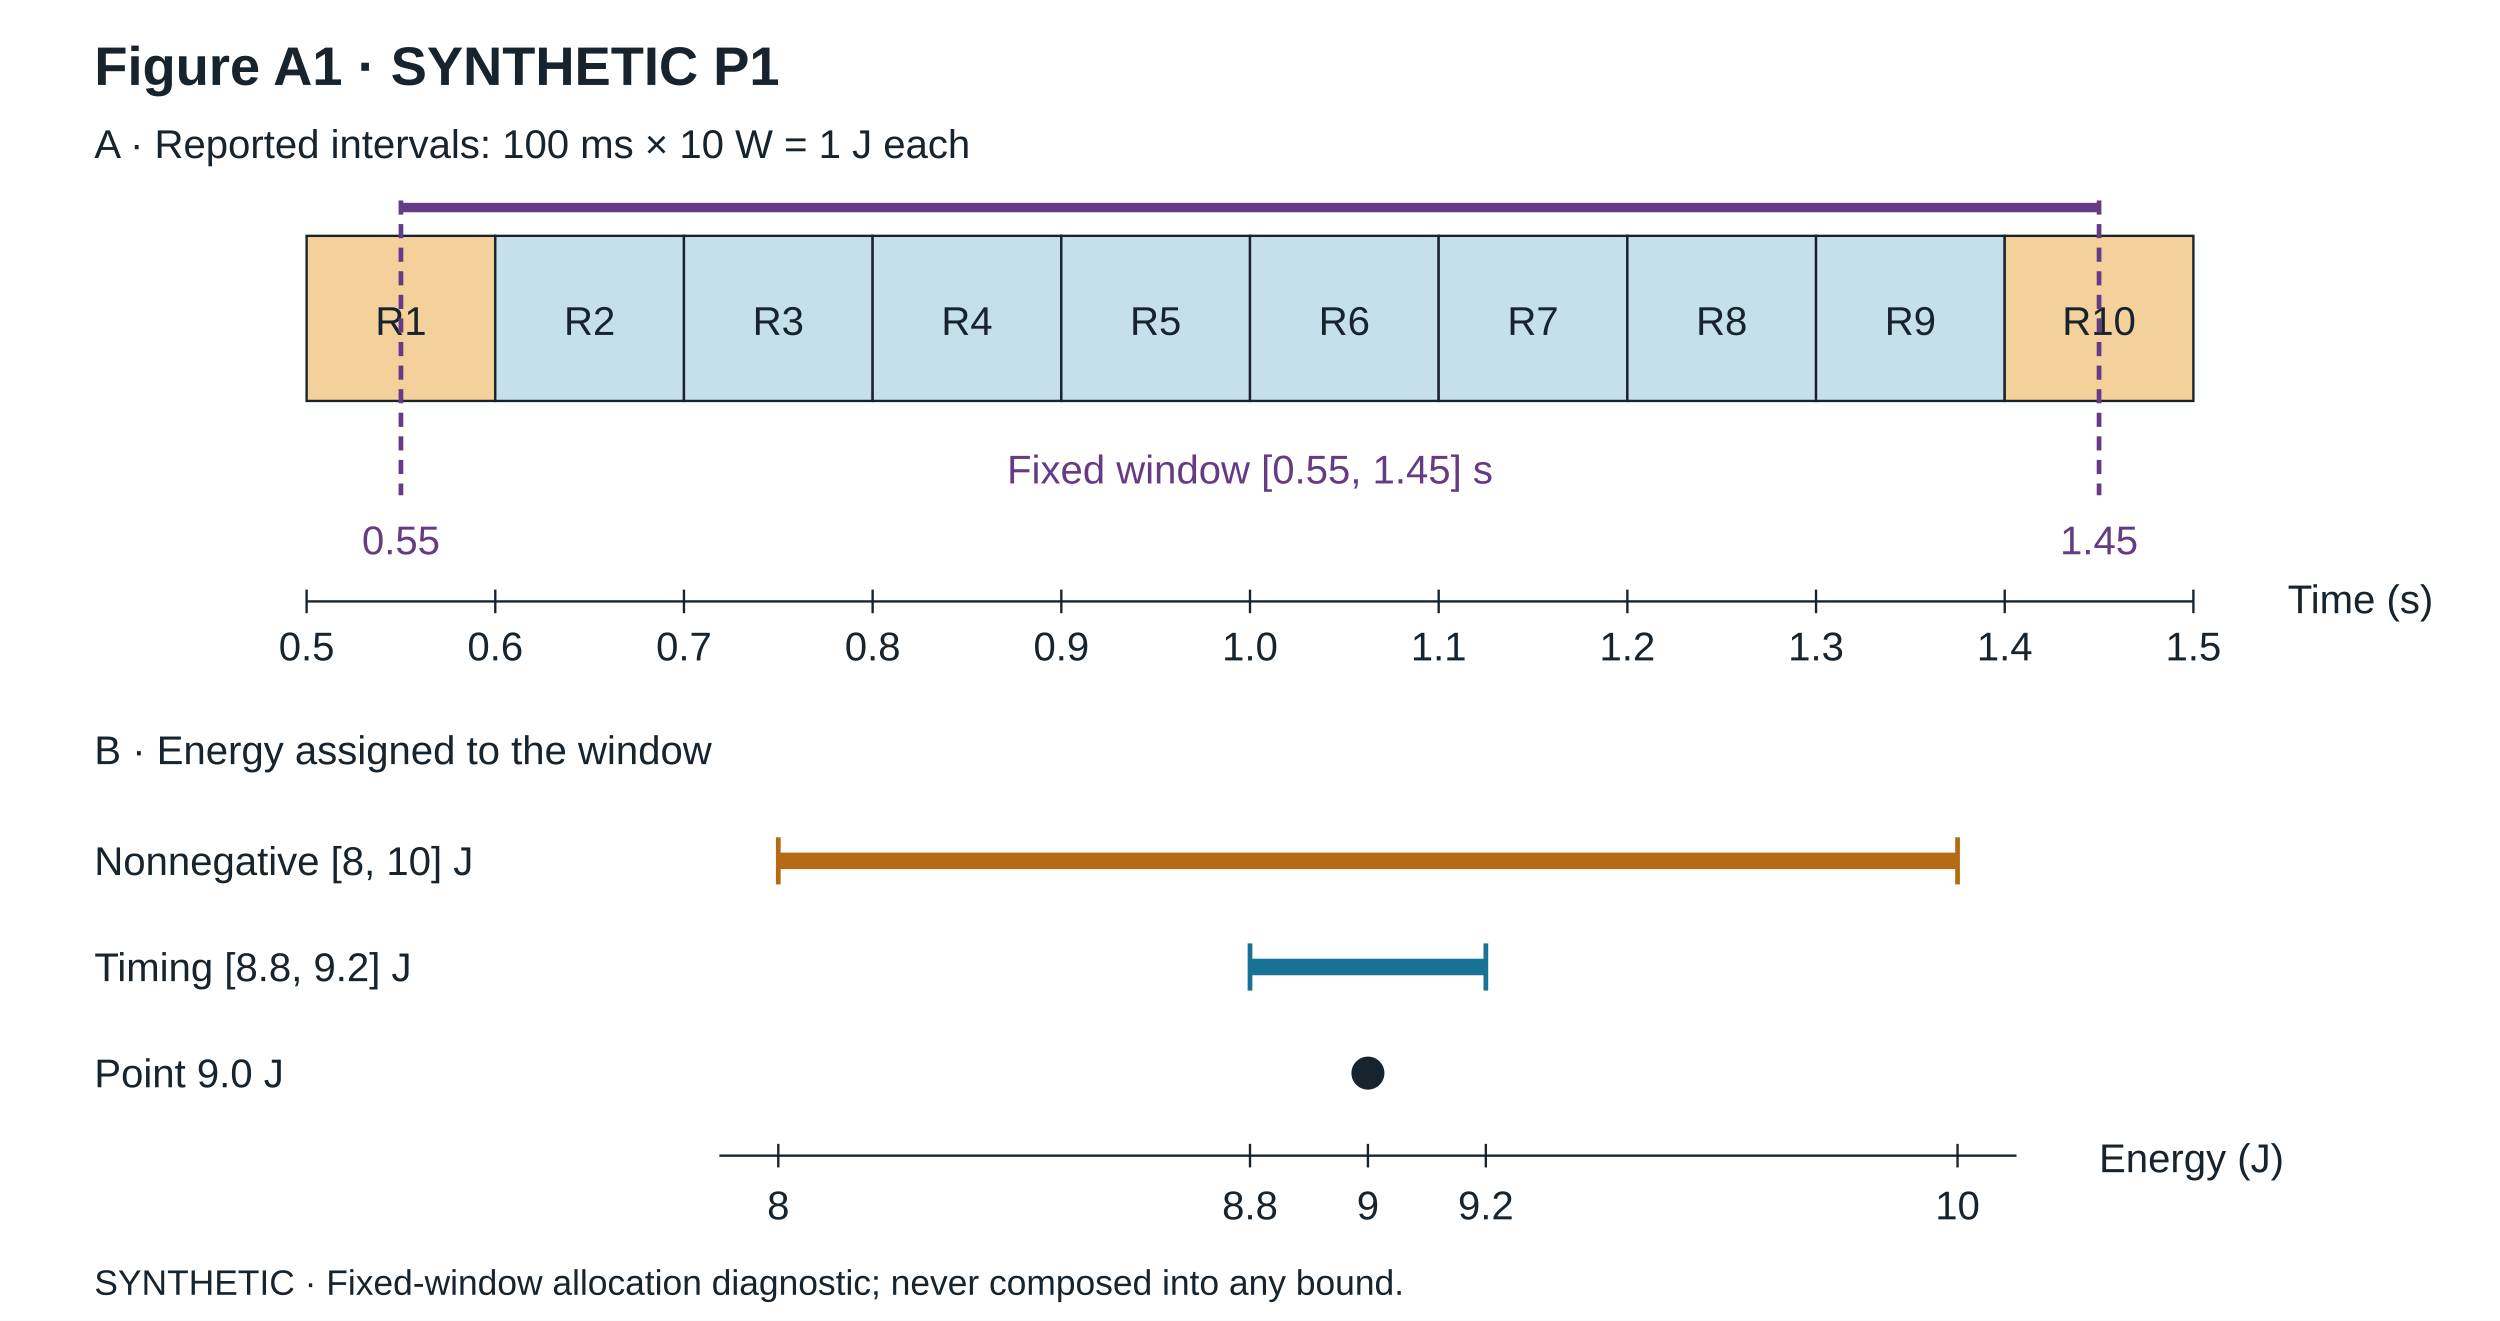
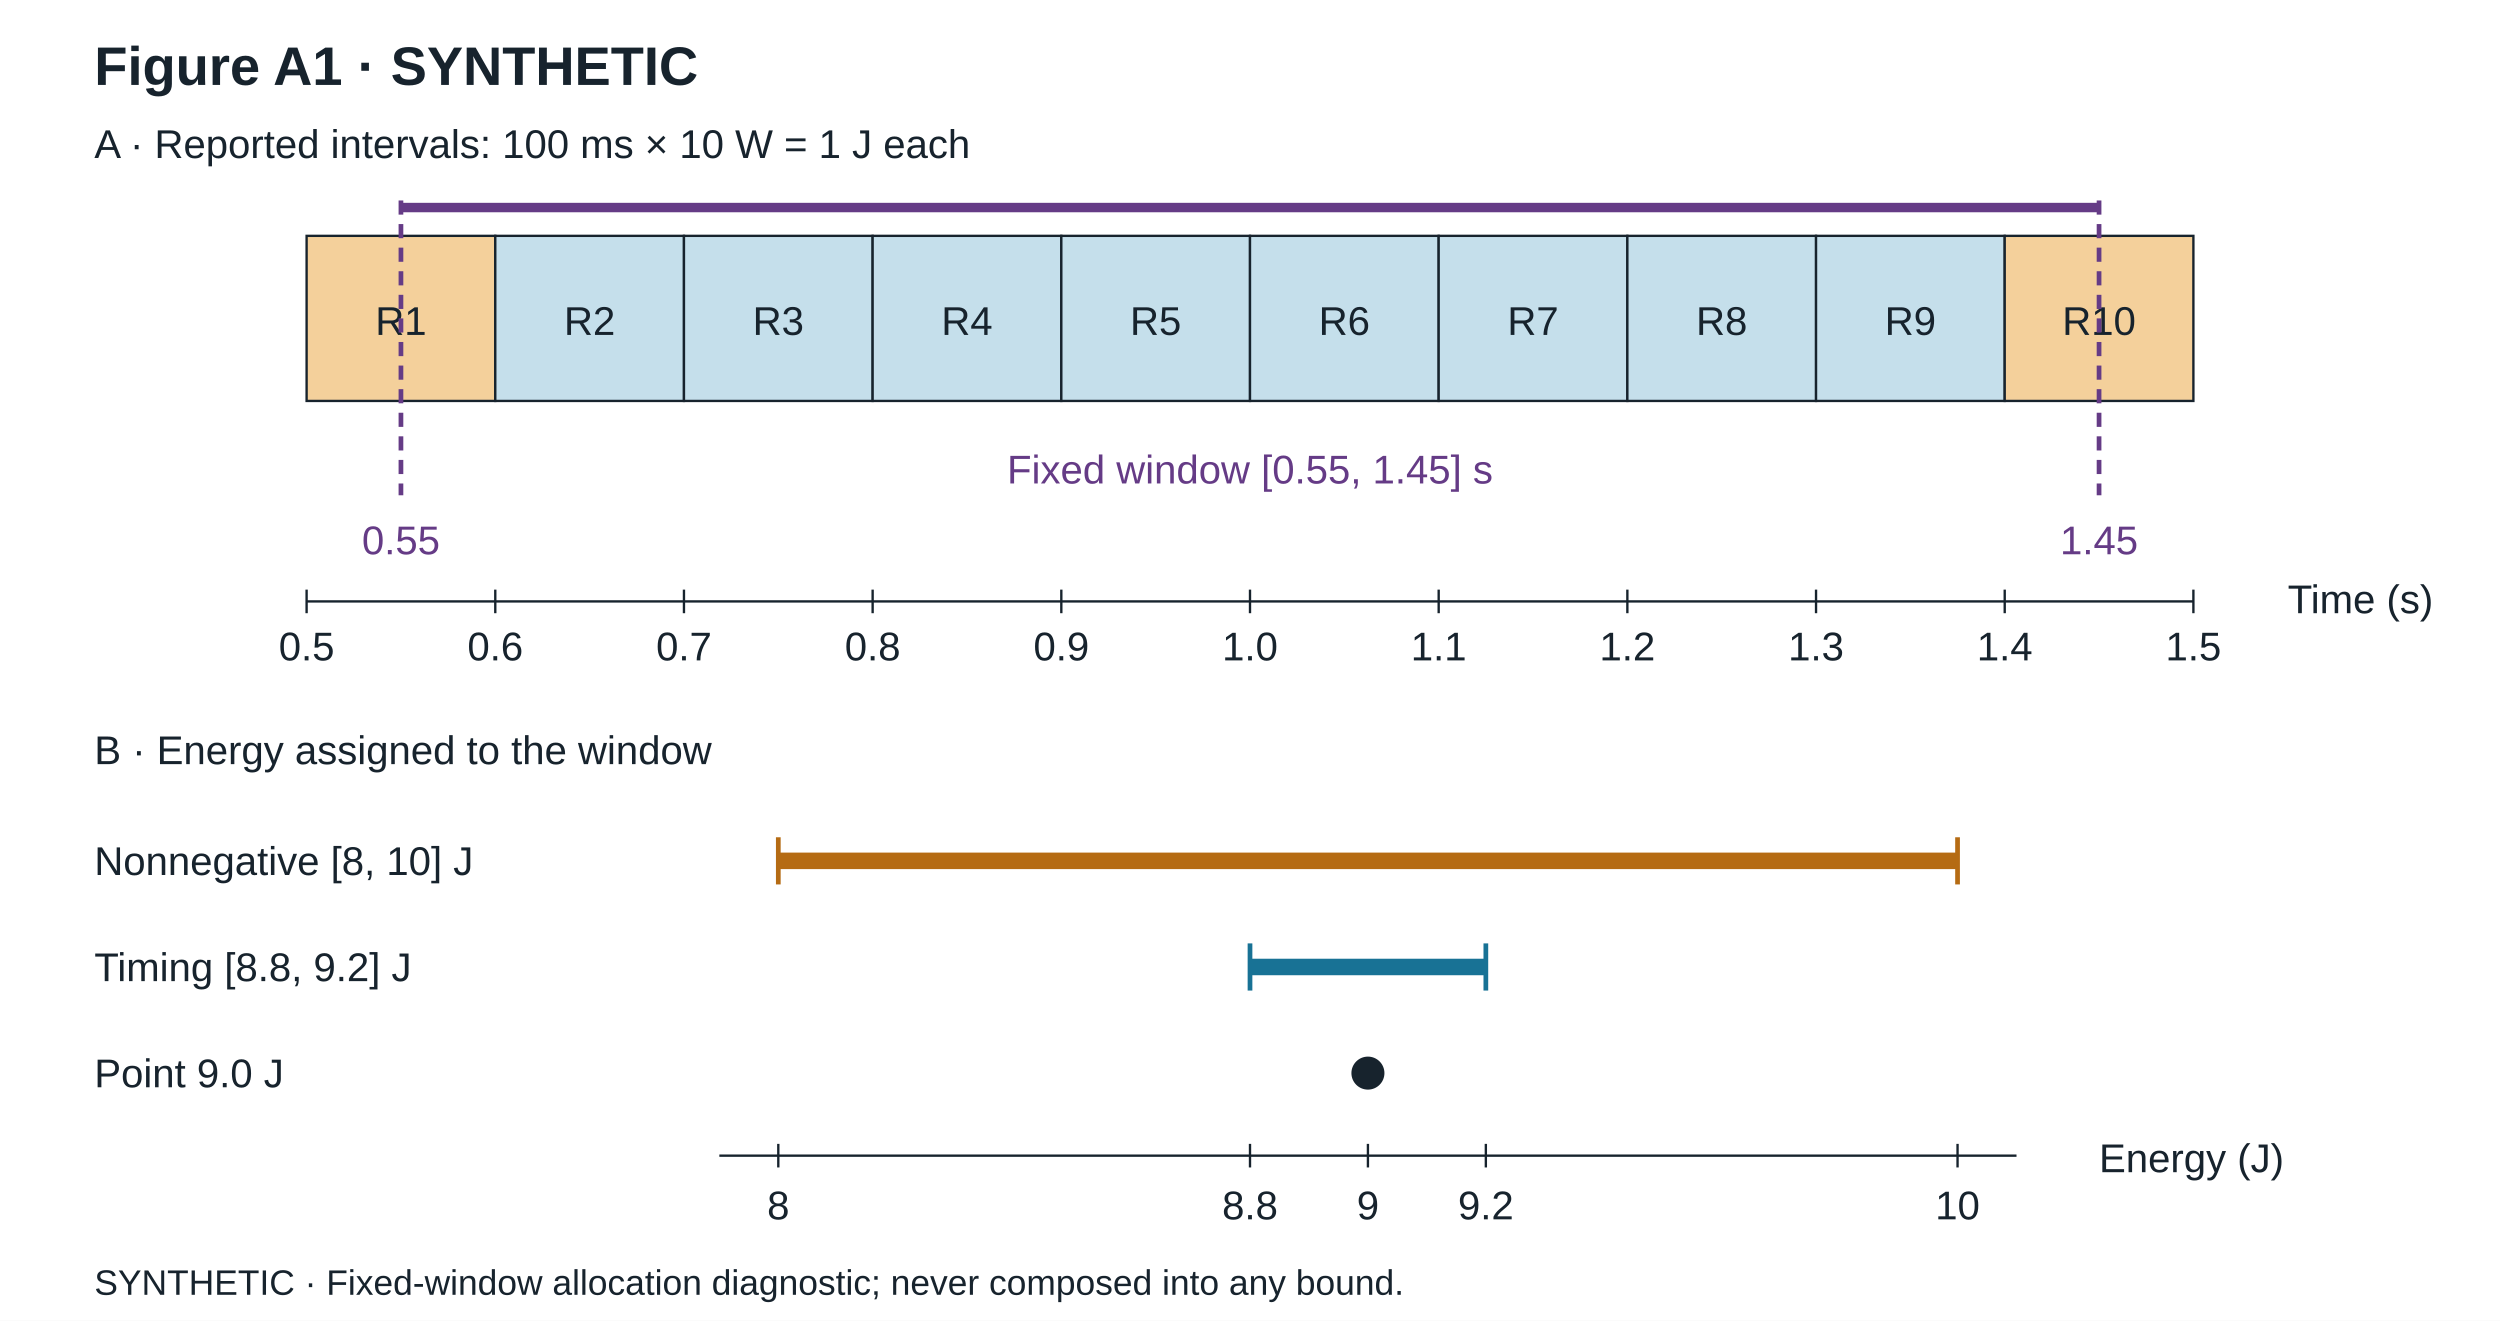
<svg xmlns="http://www.w3.org/2000/svg" width="1060" height="560" viewBox="0 0 1060 560" role="img" aria-labelledby="title desc">
  <rect width="1060" height="560" fill="white" />
  <g font-family="Arial, sans-serif" font-size="17" fill="#17232d">
-     <text x="40" y="36" font-size="23" font-weight="bold">Figure A1 · SYNTHETIC P1</text>
+     <text x="40" y="36" font-size="23" font-weight="bold">Figure A1 · SYNTHETIC</text>
    <text x="40" y="67">A · Reported intervals: 100 ms × 10 W = 1 J each</text>
    <rect x="130" y="100" width="80" height="70" fill="#f4d09b" stroke="#17232d" />
    <text x="170" y="142" text-anchor="middle">R1</text>
    <rect x="210" y="100" width="80" height="70" fill="#c5dfeb" stroke="#17232d" />
    <text x="250" y="142" text-anchor="middle">R2</text>
    <rect x="290" y="100" width="80" height="70" fill="#c5dfeb" stroke="#17232d" />
    <text x="330" y="142" text-anchor="middle">R3</text>
    <rect x="370" y="100" width="80" height="70" fill="#c5dfeb" stroke="#17232d" />
    <text x="410" y="142" text-anchor="middle">R4</text>
    <rect x="450" y="100" width="80" height="70" fill="#c5dfeb" stroke="#17232d" />
    <text x="490" y="142" text-anchor="middle">R5</text>
    <rect x="530" y="100" width="80" height="70" fill="#c5dfeb" stroke="#17232d" />
    <text x="570" y="142" text-anchor="middle">R6</text>
    <rect x="610" y="100" width="80" height="70" fill="#c5dfeb" stroke="#17232d" />
    <text x="650" y="142" text-anchor="middle">R7</text>
    <rect x="690" y="100" width="80" height="70" fill="#c5dfeb" stroke="#17232d" />
    <text x="730" y="142" text-anchor="middle">R8</text>
    <rect x="770" y="100" width="80" height="70" fill="#c5dfeb" stroke="#17232d" />
    <text x="810" y="142" text-anchor="middle">R9</text>
    <rect x="850" y="100" width="80" height="70" fill="#f4d09b" stroke="#17232d" />
    <text x="890" y="142" text-anchor="middle">R10</text>
    <line x1="170" y1="85" x2="170" y2="210" stroke="#653b86" stroke-width="2" stroke-dasharray="6 4" />
    <text x="170" y="235" text-anchor="middle" fill="#653b86">0.55</text>
    <line x1="890" y1="85" x2="890" y2="210" stroke="#653b86" stroke-width="2" stroke-dasharray="6 4" />
    <text x="890" y="235" text-anchor="middle" fill="#653b86">1.45</text>
    <line x1="170" y1="88" x2="890" y2="88" stroke="#653b86" stroke-width="4" />
    <text x="530" y="205" text-anchor="middle" fill="#653b86">Fixed window [0.55, 1.45] s</text>
    <line x1="130" y1="255" x2="930" y2="255" stroke="#17232d" />
    <line x1="130" y1="250" x2="130" y2="260" stroke="#17232d" />
    <text x="130" y="280" text-anchor="middle">0.5</text>
    <line x1="210" y1="250" x2="210" y2="260" stroke="#17232d" />
    <text x="210" y="280" text-anchor="middle">0.6</text>
    <line x1="290" y1="250" x2="290" y2="260" stroke="#17232d" />
    <text x="290" y="280" text-anchor="middle">0.7</text>
    <line x1="370" y1="250" x2="370" y2="260" stroke="#17232d" />
    <text x="370" y="280" text-anchor="middle">0.8</text>
    <line x1="450" y1="250" x2="450" y2="260" stroke="#17232d" />
    <text x="450" y="280" text-anchor="middle">0.9</text>
    <line x1="530" y1="250" x2="530" y2="260" stroke="#17232d" />
    <text x="530" y="280" text-anchor="middle">1.0</text>
    <line x1="610" y1="250" x2="610" y2="260" stroke="#17232d" />
    <text x="610" y="280" text-anchor="middle">1.1</text>
    <line x1="690" y1="250" x2="690" y2="260" stroke="#17232d" />
    <text x="690" y="280" text-anchor="middle">1.2</text>
    <line x1="770" y1="250" x2="770" y2="260" stroke="#17232d" />
    <text x="770" y="280" text-anchor="middle">1.3</text>
    <line x1="850" y1="250" x2="850" y2="260" stroke="#17232d" />
    <text x="850" y="280" text-anchor="middle">1.4</text>
    <line x1="930" y1="250" x2="930" y2="260" stroke="#17232d" />
    <text x="930" y="280" text-anchor="middle">1.5</text>
    <text x="970" y="260">Time (s)</text>
    <text x="40" y="324">B · Energy assigned to the window</text>
    <text x="40" y="371">Nonnegative [8, 10] J</text>
    <line x1="330" y1="365" x2="830" y2="365" stroke="#b56b13" stroke-width="7" />
    <line x1="330" y1="355" x2="330" y2="375" stroke="#b56b13" stroke-width="2" />
    <line x1="830" y1="355" x2="830" y2="375" stroke="#b56b13" stroke-width="2" />
    <text x="40" y="416">Timing [8.8, 9.2] J</text>
    <line x1="530" y1="410" x2="630" y2="410" stroke="#187295" stroke-width="7" />
    <line x1="530" y1="400" x2="530" y2="420" stroke="#187295" stroke-width="2" />
    <line x1="630" y1="400" x2="630" y2="420" stroke="#187295" stroke-width="2" />
    <text x="40" y="461">Point 9.0 J</text>
    <circle cx="580" cy="455" r="7" fill="#17232d" />
    <line x1="305" y1="490" x2="855" y2="490" stroke="#17232d" />
    <line x1="330" y1="485" x2="330" y2="495" stroke="#17232d" />
    <text x="330" y="517" text-anchor="middle">8</text>
    <line x1="530" y1="485" x2="530" y2="495" stroke="#17232d" />
    <text x="530" y="517" text-anchor="middle">8.8</text>
    <line x1="580" y1="485" x2="580" y2="495" stroke="#17232d" />
    <text x="580" y="517" text-anchor="middle">9</text>
    <line x1="630" y1="485" x2="630" y2="495" stroke="#17232d" />
    <text x="630" y="517" text-anchor="middle">9.2</text>
    <line x1="830" y1="485" x2="830" y2="495" stroke="#17232d" />
    <text x="830" y="517" text-anchor="middle">10</text>
    <text x="890" y="497">Energy (J)</text>
    <text x="40" y="549" font-size="15">SYNTHETIC · Fixed-window allocation diagnostic; never composed into any bound.</text>
  </g>
</svg>
